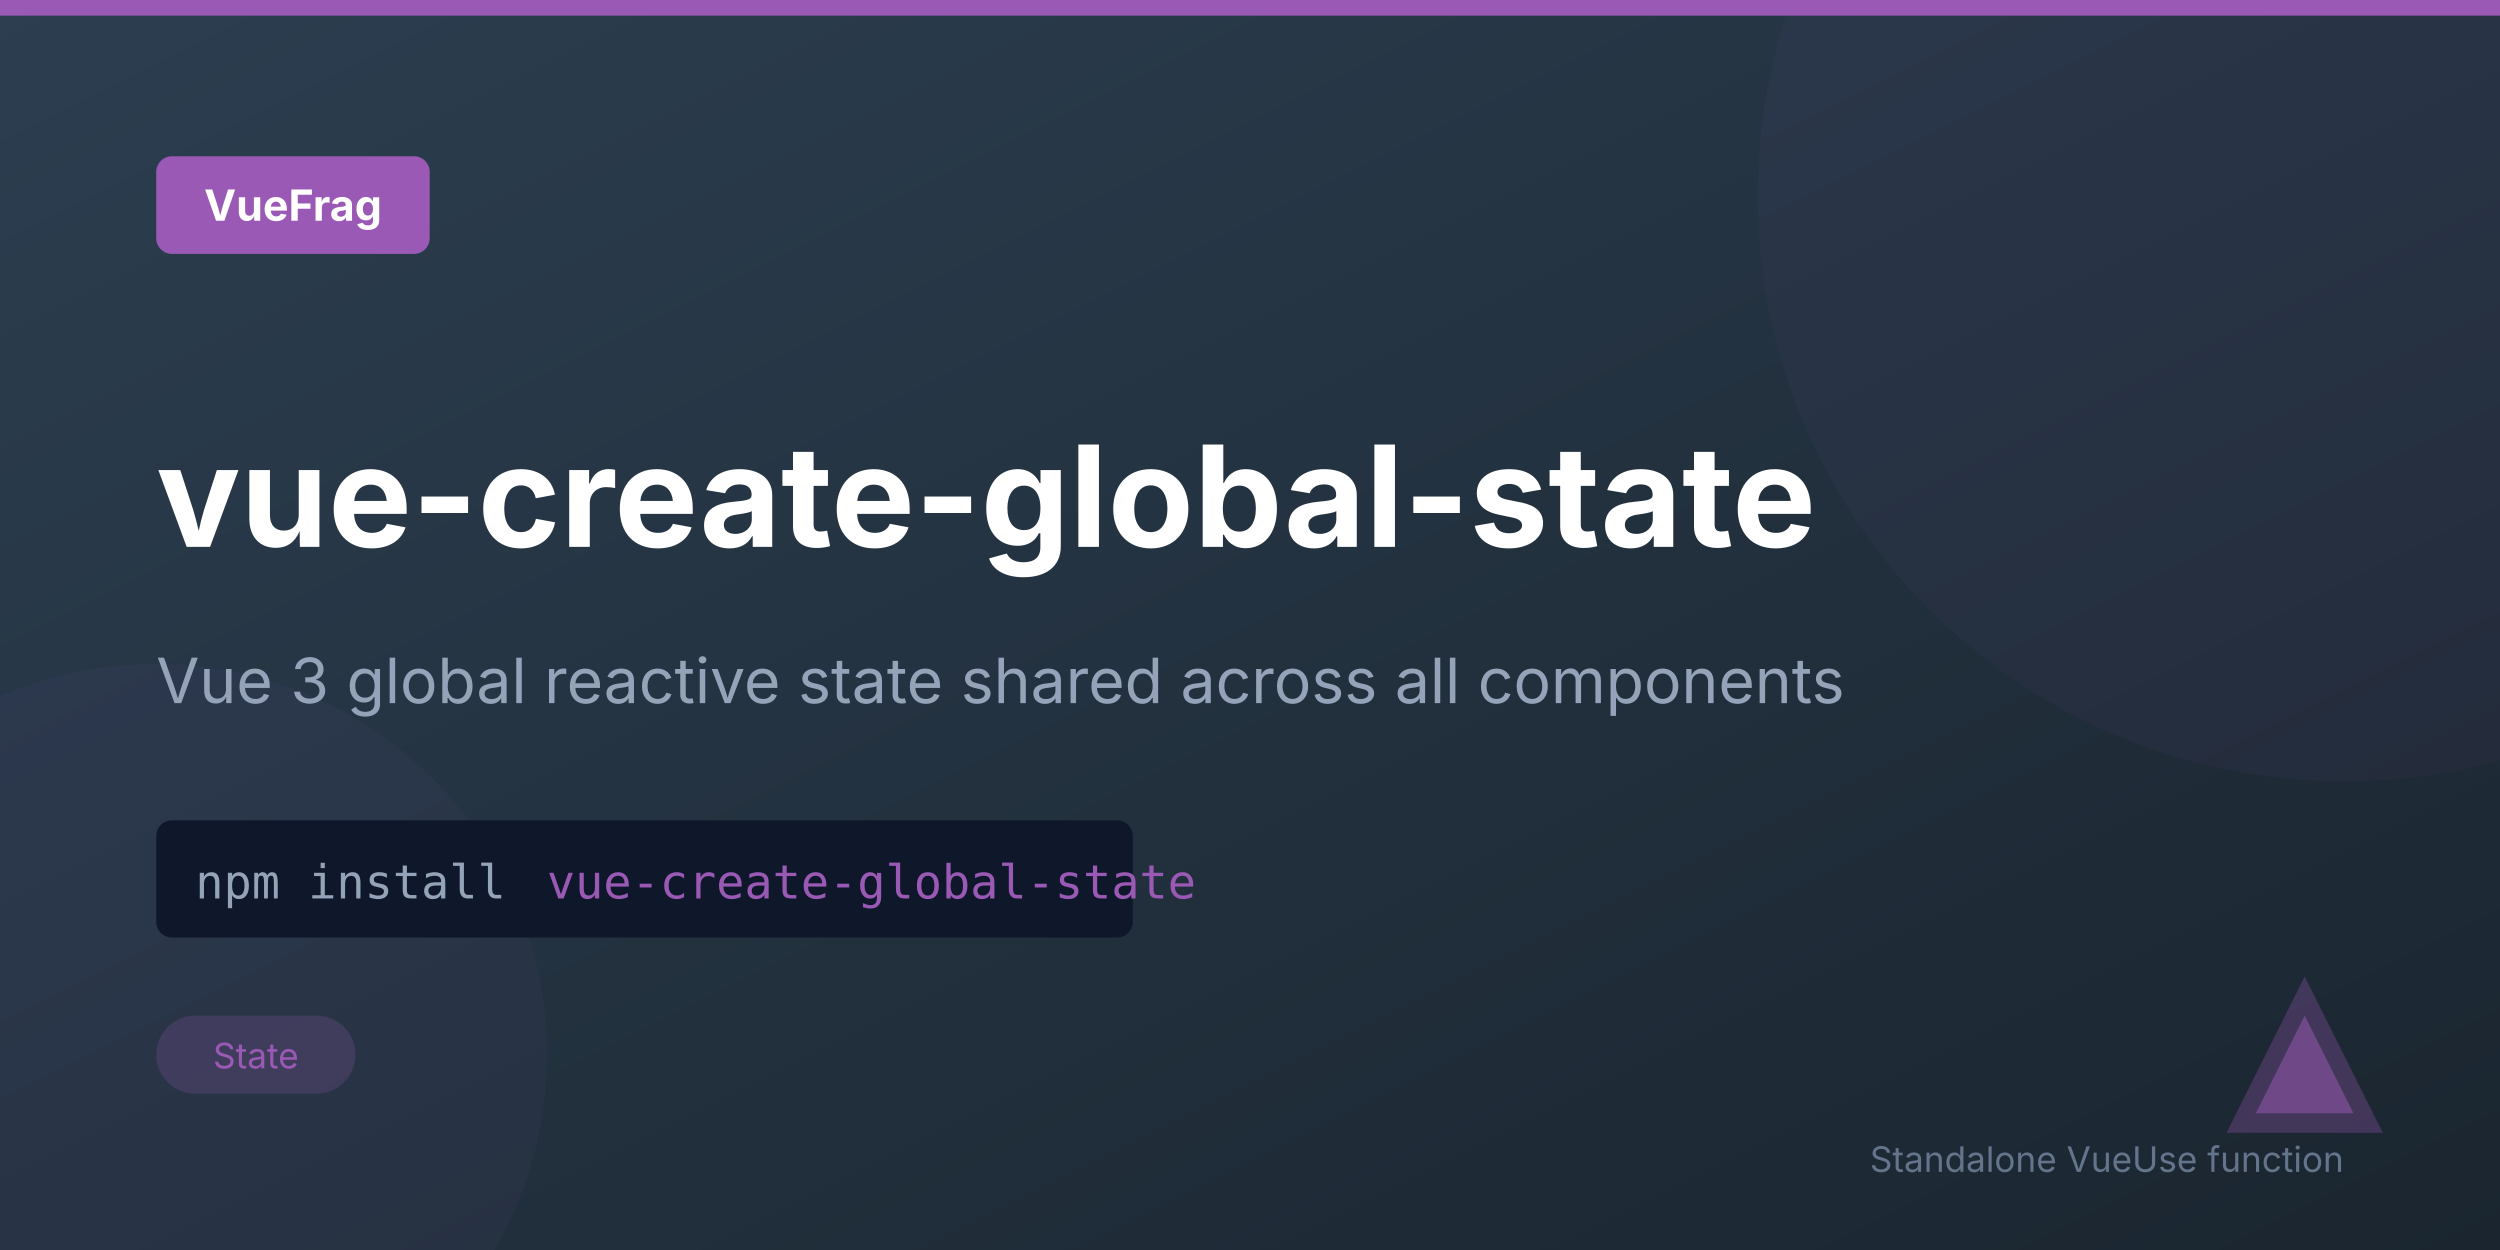
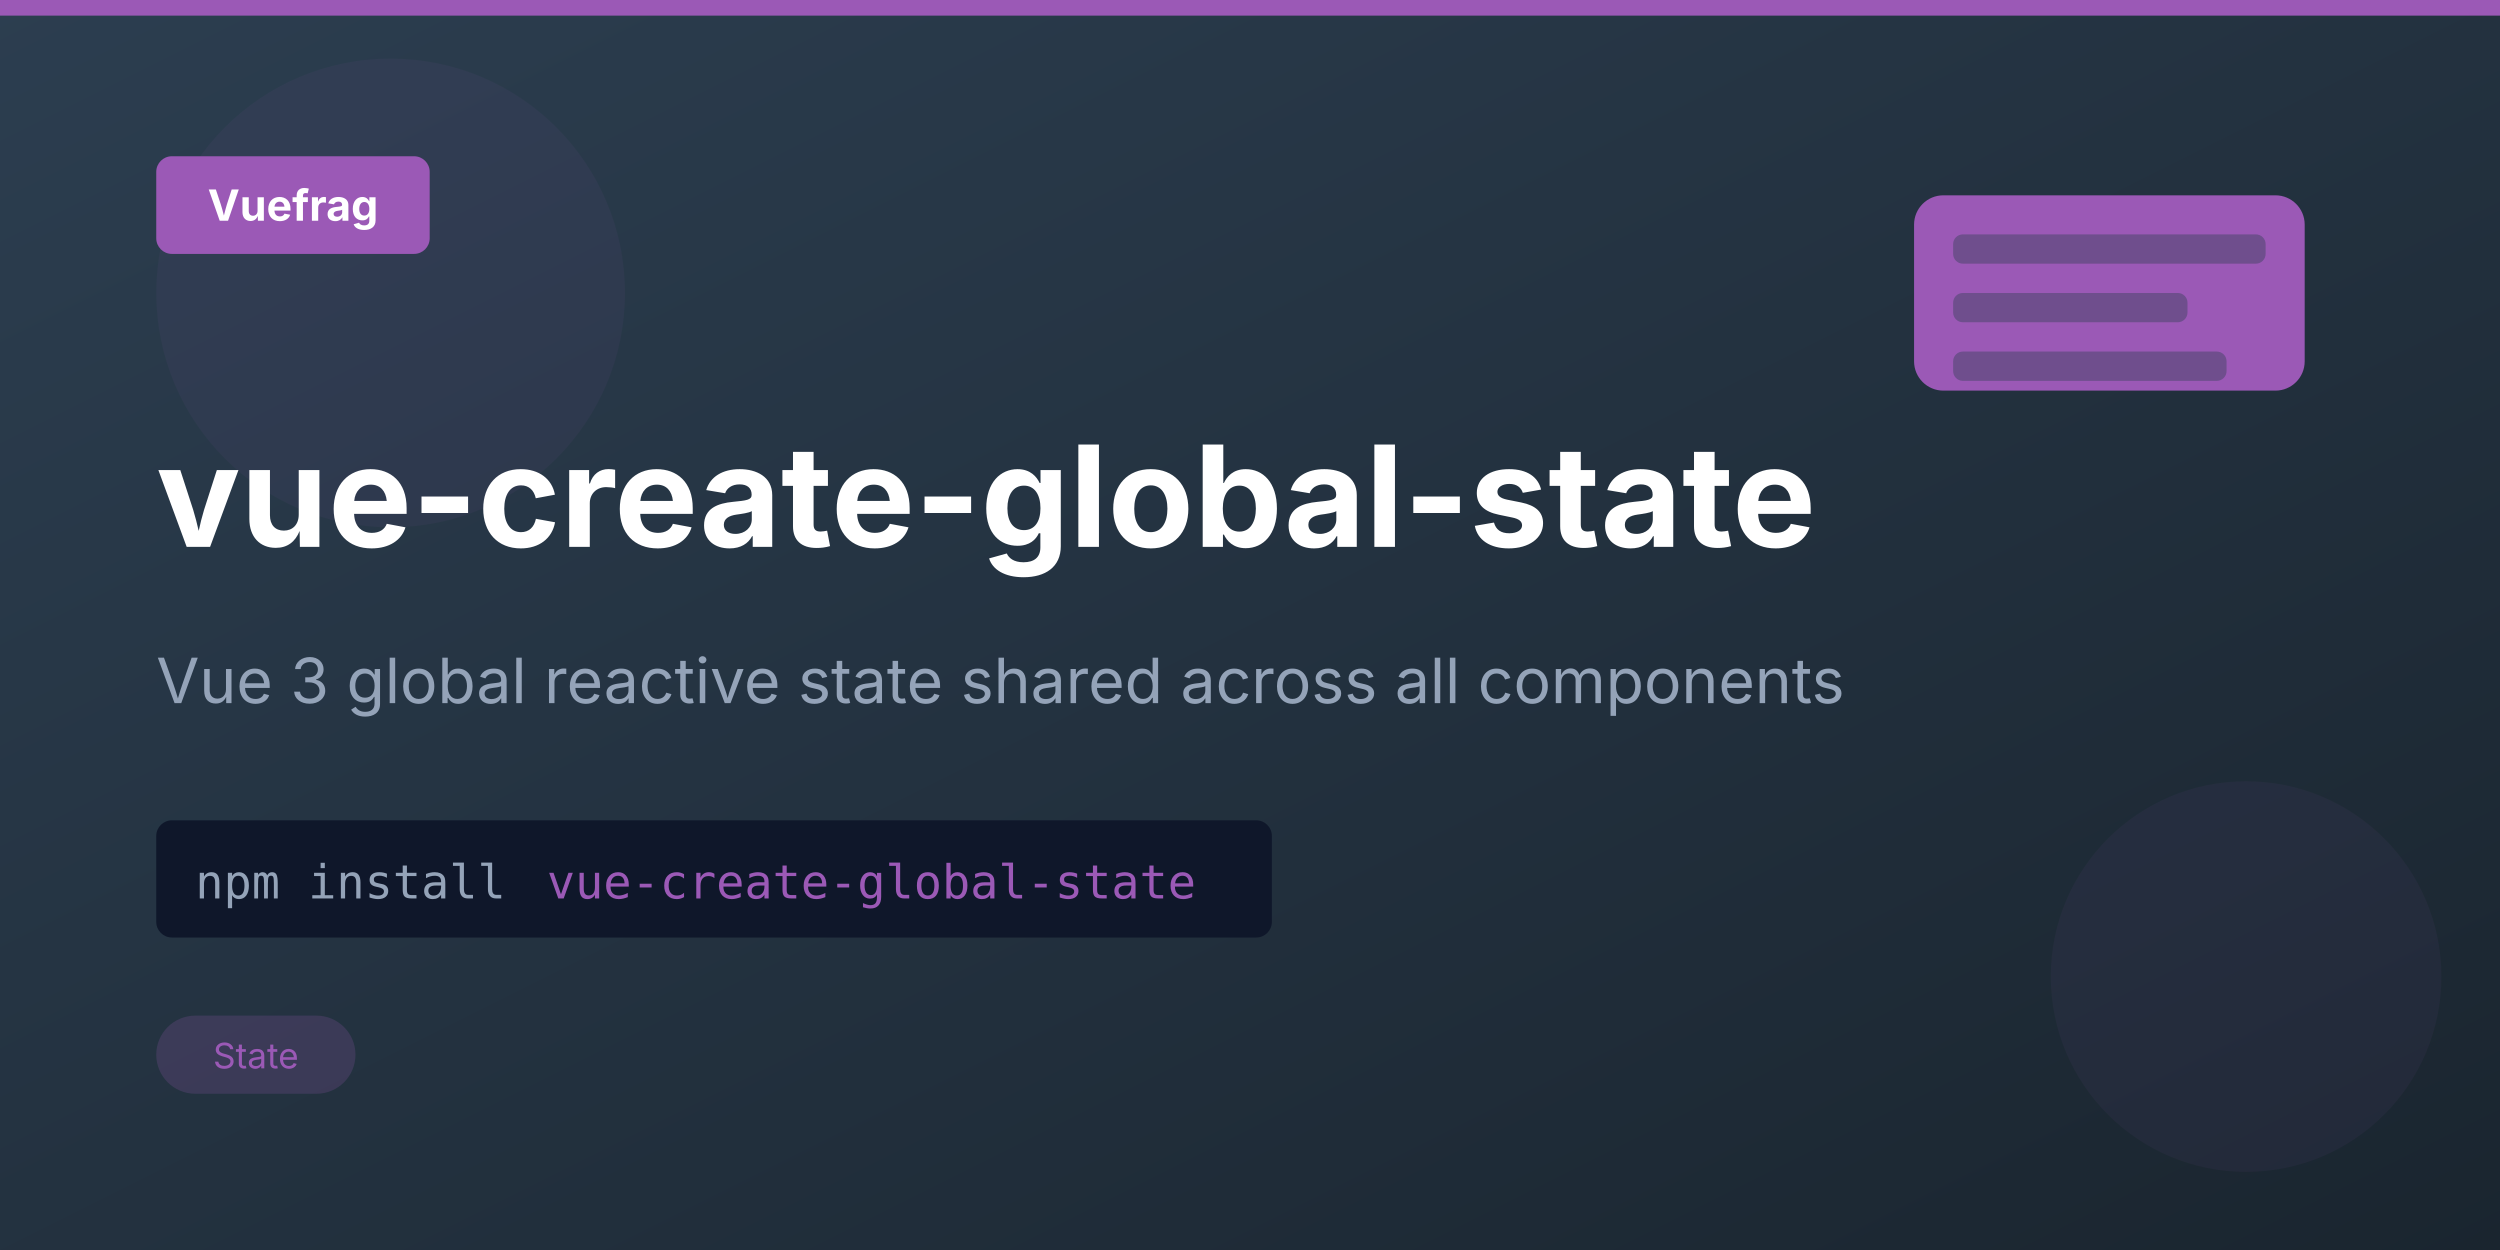
<svg xmlns="http://www.w3.org/2000/svg" viewBox="0 0 1280 640" width="1280" height="640">
  <defs>
    <linearGradient id="banner-bg" x1="0%" y1="0%" x2="100%" y2="100%">
      <stop offset="0%" style="stop-color:#2c3e50;stop-opacity:1" />
      <stop offset="100%" style="stop-color:#1a252f;stop-opacity:1" />
    </linearGradient>
  </defs>
  <rect width="1280" height="640" fill="url(#banner-bg)" />
-   <circle cx="1200" cy="100" r="300" fill="#9b59b6" opacity="0.05" />
-   <circle cx="80" cy="540" r="200" fill="#9b59b6" opacity="0.05" />
+   <circle cx="200" cy="150" r="120" fill="#9b59b6" opacity="0.06" />
+   <circle cx="1150" cy="500" r="100" fill="#9b59b6" opacity="0.06" />
  <rect x="0" y="0" width="1280" height="8" fill="#9b59b6" />
  <g transform="translate(80, 80)">
    <rect width="140" height="50" rx="8" fill="#9b59b6" />
-     <text x="70" y="33" text-anchor="middle" font-family="system-ui, -apple-system, sans-serif" font-size="22" font-weight="700" fill="white">VueFrag</text>
+     <text x="70" y="33" text-anchor="middle" font-family="system-ui, -apple-system, sans-serif" font-size="22" font-weight="700" fill="white">Vuefrag</text>
  </g>
  <text x="80" y="280" font-family="system-ui, -apple-system, sans-serif" font-size="72" font-weight="700" fill="white">vue-create-global-state</text>
  <text x="80" y="360" font-family="system-ui, -apple-system, sans-serif" font-size="32" fill="#94a3b8">Vue 3 global reactive state shared across all components</text>
  <g transform="translate(80, 420)">
-     <rect width="500" height="60" rx="8" fill="#0f172a" />
+     <rect width="571.2" height="60" rx="8" fill="#0f172a" />
    <text x="20" y="40" font-family="ui-monospace, monospace" font-size="24" fill="#94a3b8">npm install</text>
    <text x="200" y="40" font-family="ui-monospace, monospace" font-size="24" fill="#9b59b6">vue-create-global-state</text>
  </g>
  <g transform="translate(80, 520)">
    <rect width="102" height="40" rx="20" fill="#9b59b6" opacity="0.2" />
    <text x="51" y="27" text-anchor="middle" font-family="system-ui, -apple-system, sans-serif" font-size="18" fill="#9b59b6">State</text>
  </g>
-   <g transform="translate(1080, 480)">
-     <polygon points="100,20 140,100 60,100" fill="#9b59b6" opacity="0.3" />
-     <polygon points="100,40 125,90 75,90" fill="#9b59b6" opacity="0.5" />
+   <g>
+     <rect x="980" y="100" width="200" height="100" rx="15" fill="#9b59b6" />
+     <rect x="1000" y="120" width="160" height="15" rx="5" fill="#2c3e50" opacity="0.4" />
+     <rect x="1000" y="150" width="120" height="15" rx="5" fill="#2c3e50" opacity="0.4" />
+     <rect x="1000" y="180" width="140" height="15" rx="5" fill="#2c3e50" opacity="0.4" />
  </g>
-   <text x="1200" y="600" text-anchor="end" font-family="system-ui, -apple-system, sans-serif" font-size="18" fill="#64748b">Standalone VueUse function</text>
</svg>
